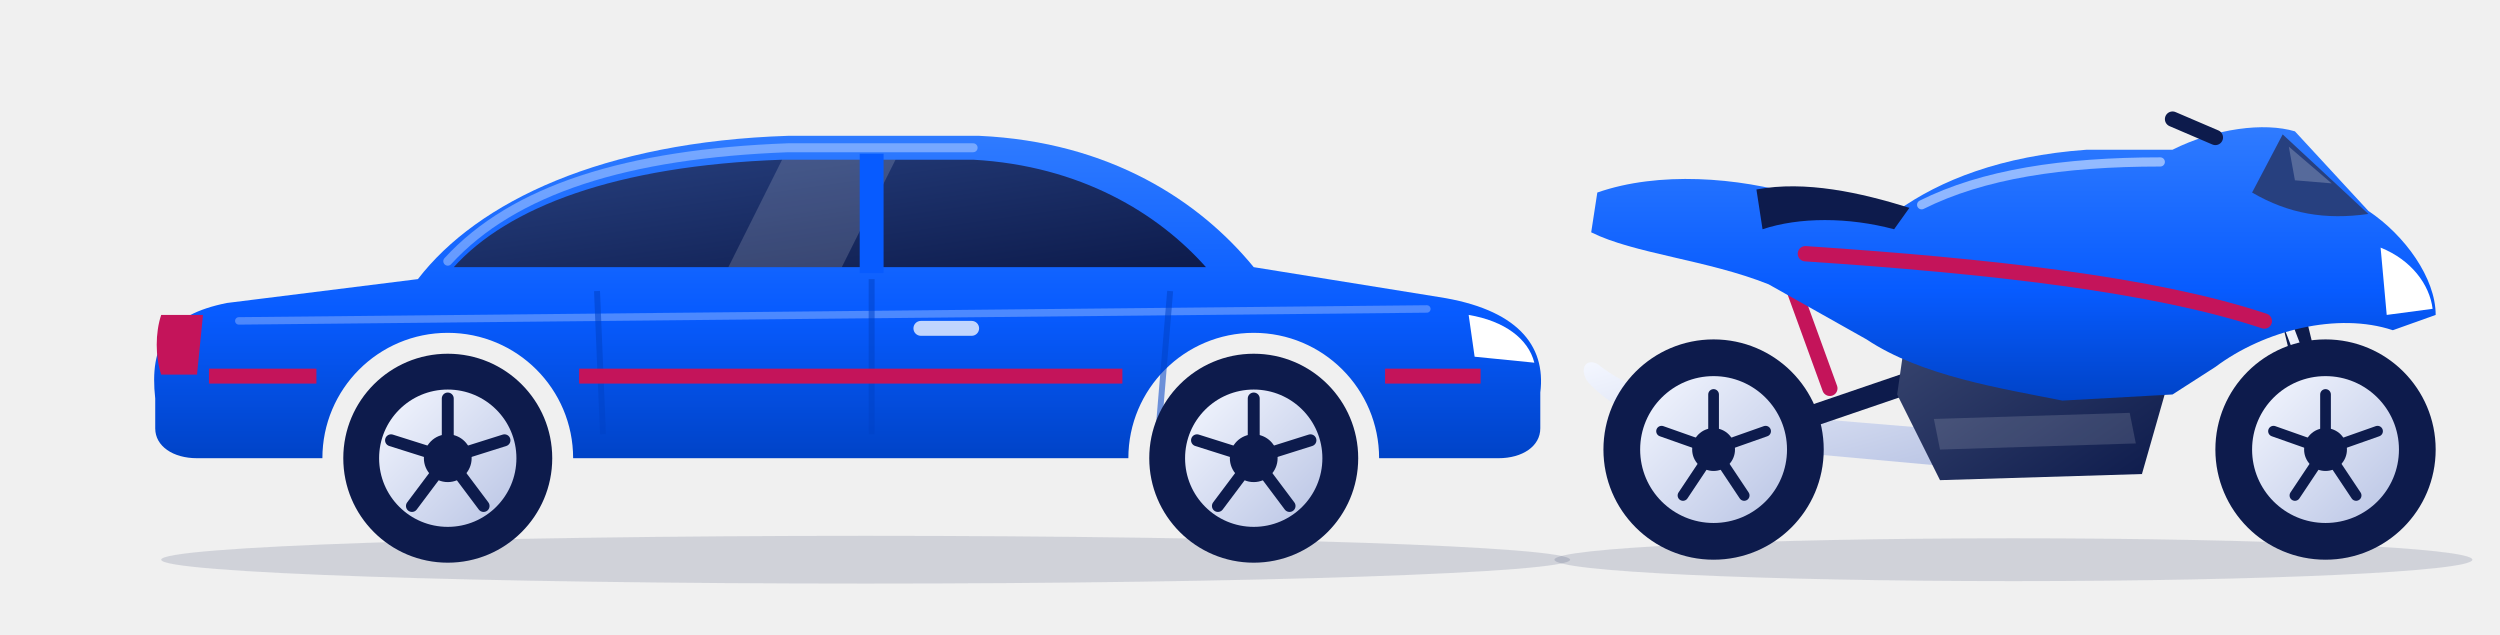
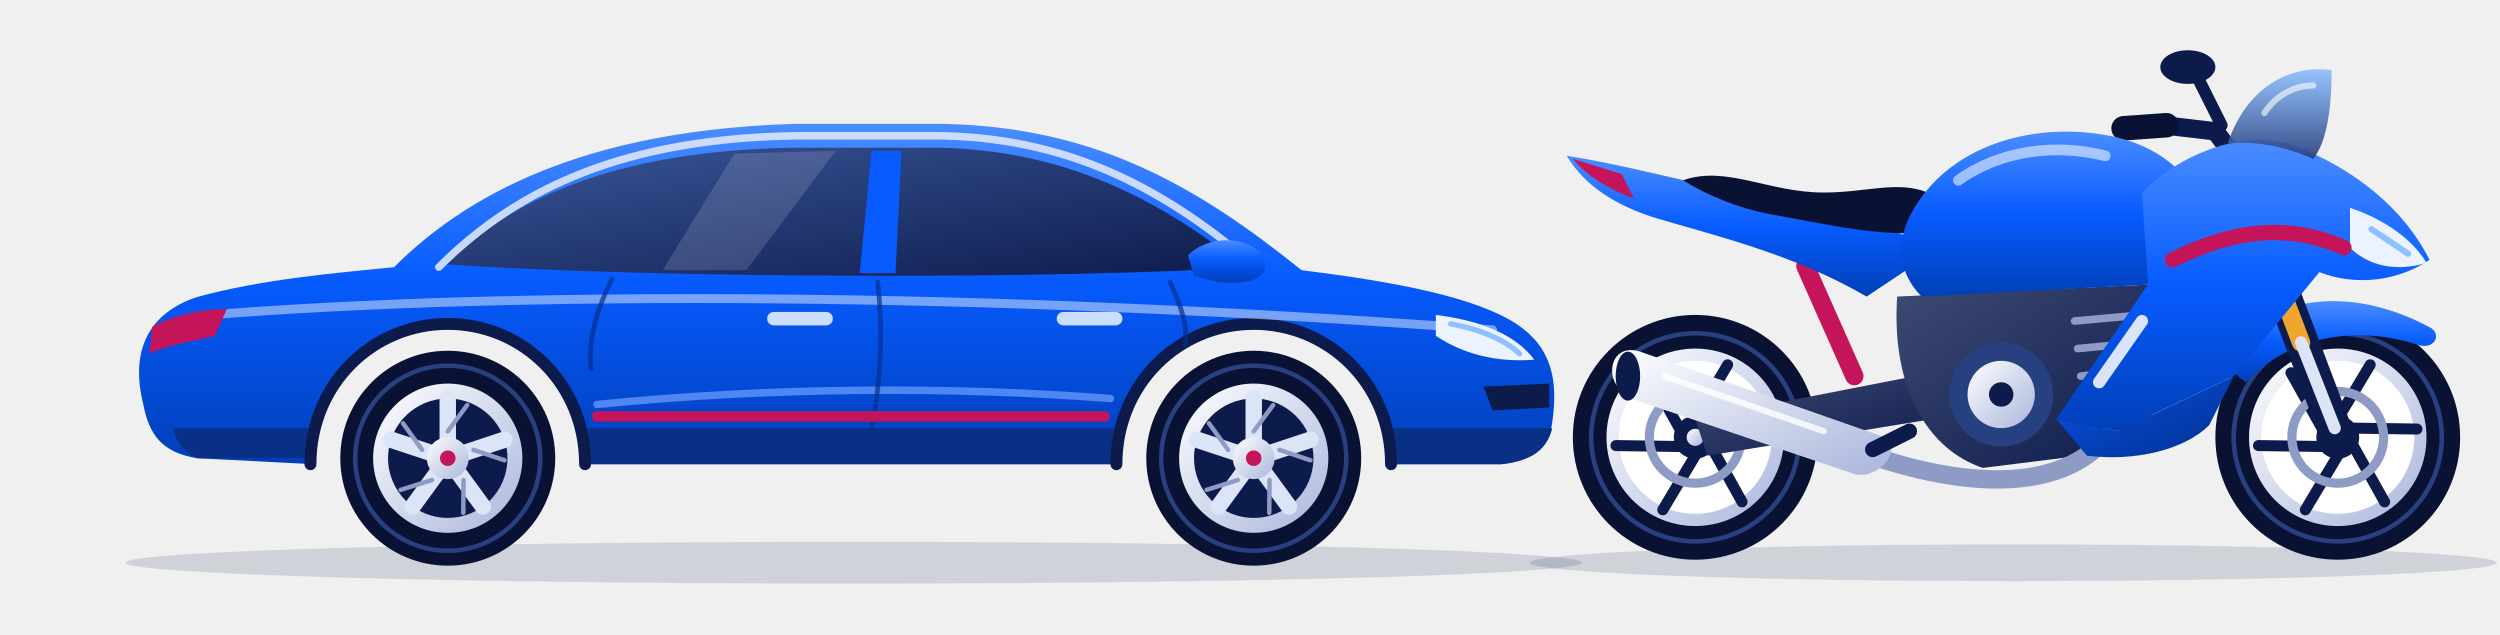
<svg xmlns="http://www.w3.org/2000/svg" viewBox="0 0 670 170" width="670" height="170">
  <defs>
    <linearGradient id="body" x1="0" y1="0" x2="0" y2="1">
-       <stop offset="0" stop-color="#2F7BFF" />
-       <stop offset="0.55" stop-color="#075BFF" />
-       <stop offset="1" stop-color="#0043C7" />
+       <stop offset="0" stop-color="#4A8DFF" />
+       <stop offset="0.45" stop-color="#075BFF" />
+       <stop offset="1" stop-color="#003FB8" />
    </linearGradient>
    <linearGradient id="glass" x1="0" y1="0" x2="1" y2="1">
-       <stop offset="0" stop-color="#27407F" />
+       <stop offset="0" stop-color="#3A5699" />
      <stop offset="1" stop-color="#0D1B4C" />
    </linearGradient>
    <linearGradient id="rim" x1="0" y1="0" x2="1" y2="1">
-       <stop offset="0" stop-color="#F4F7FF" />
-       <stop offset="1" stop-color="#B9C4E4" />
+       <stop offset="0" stop-color="#FFFFFF" />
+       <stop offset="1" stop-color="#A9B6DC" />
    </linearGradient>
  </defs>
  <defs>
    <linearGradient id="fair" x1="0" y1="0" x2="0" y2="1">
-       <stop offset="0" stop-color="#2F7BFF" />
-       <stop offset="0.6" stop-color="#075BFF" />
-       <stop offset="1" stop-color="#0043C7" />
+       <stop offset="0" stop-color="#4A8DFF" />
+       <stop offset="0.5" stop-color="#075BFF" />
+       <stop offset="1" stop-color="#003FB8" />
    </linearGradient>
    <linearGradient id="deep" x1="0" y1="0" x2="1" y2="1">
      <stop offset="0" stop-color="#0A52E6" />
-       <stop offset="1" stop-color="#0035A0" />
+       <stop offset="1" stop-color="#00308F" />
+     </linearGradient>
+     <linearGradient id="screen" x1="0" y1="0" x2="0" y2="1">
+       <stop offset="0" stop-color="#8FC0FF" />
+       <stop offset="1" stop-color="#27407F" />
    </linearGradient>
    <linearGradient id="metal" x1="0" y1="0" x2="1" y2="1">
-       <stop offset="0" stop-color="#F4F7FF" />
-       <stop offset="1" stop-color="#B9C4E4" />
+       <stop offset="0" stop-color="#FFFFFF" />
+       <stop offset="1" stop-color="#A9B6DC" />
    </linearGradient>
    <linearGradient id="engine" x1="0" y1="0" x2="1" y2="1">
      <stop offset="0" stop-color="#3D4A73" />
      <stop offset="1" stop-color="#0D1B4C" />
    </linearGradient>
  </defs>
  <g transform="translate(0.0 -35.6) scale(0.8)">
-     <ellipse cx="290" cy="232" rx="236" ry="8" fill="#0D1B4C" fill-opacity="0.14" />
-     <path fill="url(#body)" d="M52 178 C50 160 56 150 76 146 L140 138 C160 112 202 92 264 90 L328 90 C372 92 402 112 420 134 L482 144 C508 148 518 160 516 176 L516 188 C516 194 510 198 502 198 L462 198 A42 42 0 0 0 378 198 L192 198 A42 42 0 0 0 108 198 L66 198 C58 198 52 194 52 188 Z" />
-     <path fill="none" stroke="#FFFFFF" stroke-opacity="0.35" stroke-width="3" stroke-linecap="round" d="M150 132 C172 108 210 96 264 94 L326 94" />
-     <path fill="none" stroke="#FFFFFF" stroke-opacity="0.28" stroke-width="2.5" stroke-linecap="round" d="M80 152 L478 148" />
-     <path fill="url(#glass)" d="M152 134 C170 114 206 100 262 98 L326 98 C362 100 388 116 404 134 Z" />
-     <path fill="#FFFFFF" fill-opacity="0.16" d="M262 98 L300 98 L282 134 L244 134 Z" />
-     <path fill="#075BFF" d="M288 96 L296 96 L296 136 L288 136 Z" />
-     <path fill="none" stroke="#0043C7" stroke-opacity="0.55" stroke-width="2" d="M292 138 L292 190 M200 142 L202 190 M392 142 L388 190" />
-     <rect x="306" y="152" width="22" height="5" rx="2.5" fill="#FFFFFF" fill-opacity="0.75" />
-     <path fill="#C4145A" d="M70 168 L106 168 L106 173 L70 173 Z M194 168 L376 168 L376 173 L194 173 Z M464 168 L496 168 L496 173 L464 173 Z" />
-     <path fill="#FFFFFF" d="M492 150 C504 152 512 158 514 166 L494 164 Z" />
-     <path fill="#C4145A" d="M54 150 C52 156 52 164 54 170 L66 170 L68 150 Z" />
-     <g>
-       <circle cx="150" cy="198" r="35" fill="#0D1B4C" />
-       <circle cx="150" cy="198" r="23" fill="url(#rim)" />
-       <circle cx="150" cy="198" r="8" fill="#0D1B4C" />
-       <path stroke="#0D1B4C" stroke-width="4" stroke-linecap="round" d="M150 198 L150 178 M150 198 L169 192 M150 198 L162 214 M150 198 L138 214 M150 198 L131 192" />
-     </g>
-     <g>
-       <circle cx="420" cy="198" r="35" fill="#0D1B4C" />
-       <circle cx="420" cy="198" r="23" fill="url(#rim)" />
-       <circle cx="420" cy="198" r="8" fill="#0D1B4C" />
-       <path stroke="#0D1B4C" stroke-width="4" stroke-linecap="round" d="M420 198 L420 178 M420 198 L439 192 M420 198 L432 214 M420 198 L408 214 M420 198 L401 192" />
-     </g>
+     <ellipse cx="286" cy="233" rx="244" ry="7" fill="#0D1B4C" fill-opacity="0.14" />
+     <path fill="url(#body)" d="M48 180 C44 164 48 150 66 144 C88 138 112 136 132 134 C160 106 202 88 266 86 L316 86 C366 87 400 106 436 135 C468 139 494 144 508 153 C520 161 522 172 520 186 C519 194 513 199 503 200 L465 200 C465 174 445 154 420 154 C395 154 375 174 375 200 L195 200 C195 174 175 154 150 154 C125 154 105 174 105 200 L66 198 C54 196 50 190 48 180 Z" />
+     <path fill="#0A2F86" d="M195 188 L375 188 L375 200 L195 200 Z" />
+     <path fill="#0A2F86" d="M58 188 L105 188 L105 198 L66 198 C62 196 59 193 58 188 Z" />
+     <path fill="#0A2F86" d="M465 188 L520 188 C518 196 512 199 503 200 L465 200 Z" />
+     <path fill="none" stroke="#0D1B4C" stroke-width="4" stroke-linecap="round" d="M104 200 C104 173 125 153 150 153 C175 153 196 173 196 200" />
+     <path fill="none" stroke="#0D1B4C" stroke-width="4" stroke-linecap="round" d="M374 200 C374 173 395 153 420 153 C445 153 466 173 466 200" />
+     <path fill="url(#glass)" d="M149 133 C174 109 210 95 265 94 L315 94 C357 95 388 111 417 134 C360 138 220 138 149 133 Z" />
+     <path fill="#FFFFFF" fill-opacity="0.14" d="M246 96 L280 95 L250 135 L222 135 Z" />
+     <path fill="#075BFF" d="M292 95 L302 95 L300 136 L288 136 Z" />
+     <path fill="none" stroke="#DCE4F8" stroke-width="2.5" stroke-linecap="round" stroke-opacity="0.9" d="M147 134 C174 107 210 91 266 90 L316 90 C360 91 392 109 422 135" />
+     <path fill="url(#body)" d="M398 130 C406 122 422 124 424 133 C424 138 418 140 408 139 L400 137 Z" />
+     <path fill="none" stroke="#FFFFFF" stroke-width="3" stroke-linecap="round" stroke-opacity="0.45" d="M70 150 C170 142 330 142 500 155" />
+     <path fill="none" stroke="#6FA2FF" stroke-width="2.5" stroke-linecap="round" stroke-opacity="0.7" d="M200 180 C260 174 320 174 372 178" />
+     <path fill="none" stroke="#00308F" stroke-width="1.6" stroke-linecap="round" stroke-opacity="0.7" d="M294 139 C296 156 295 172 292 188 M205 138 C199 150 197 160 198 168 M392 139 C396 148 398 154 397 160" />
+     <rect x="257" y="149" width="22" height="4.5" rx="2.2" fill="#FFFFFF" fill-opacity="0.8" />
+     <rect x="354" y="149" width="22" height="4.5" rx="2.2" fill="#FFFFFF" fill-opacity="0.8" />
+     <path fill="none" stroke="#C4145A" stroke-width="3.5" stroke-linecap="round" d="M200 184 L370 184" />
+     <path fill="#EAF3FF" d="M481 150 C497 152 508 157 514 165 C501 166 490 163 481 157 Z" />
+     <path fill="none" stroke="#8FC0FF" stroke-width="1.8" stroke-linecap="round" d="M486 153 C497 155 505 159 509 163" />
+     <path fill="#C4145A" d="M51 154 C58 150 68 148 76 148 L72 157 C64 159 56 160 50 163 Z" />
+     <path fill="#0D1B4C" d="M497 174 L519 173 L519 181 L500 182 Z" />
+     <circle cx="150" cy="198" r="36" fill="#0A1233" />
+     <circle cx="150" cy="198" r="31" fill="none" stroke="#27407F" stroke-width="1.5" />
+     <circle cx="150" cy="198" r="25" fill="url(#rim)" />
+     <circle cx="150" cy="198" r="20" fill="#0D1B4C" />
+     <path fill="none" stroke="#DCE4F8" stroke-width="5.5" stroke-linecap="round" d="M150.0 193.0 L150.0 178.0 M154.8 196.5 L169.0 191.8 M152.9 202.0 L161.8 214.2 M147.1 202.0 L138.2 214.2 M145.2 196.5 L131.0 191.8" />
+     <path fill="none" stroke="#8E9BC4" stroke-width="1.5" stroke-linecap="round" d="M150.0 189.0 L156.5 180.2 M158.6 195.2 L169.0 198.7 M155.3 205.3 L155.2 216.3 M144.7 205.3 L134.2 208.6 M141.4 195.2 L135.0 186.3" />
+     <circle cx="150" cy="198" r="7" fill="url(#rim)" />
+     <circle cx="150" cy="198" r="2.6" fill="#C4145A" />
+     <circle cx="420" cy="198" r="36" fill="#0A1233" />
+     <circle cx="420" cy="198" r="31" fill="none" stroke="#27407F" stroke-width="1.5" />
+     <circle cx="420" cy="198" r="25" fill="url(#rim)" />
+     <circle cx="420" cy="198" r="20" fill="#0D1B4C" />
+     <path fill="none" stroke="#DCE4F8" stroke-width="5.5" stroke-linecap="round" d="M420.0 193.0 L420.0 178.0 M424.8 196.5 L439.0 191.8 M422.9 202.0 L431.8 214.2 M417.1 202.0 L408.2 214.2 M415.2 196.5 L401.0 191.8" />
+     <path fill="none" stroke="#8E9BC4" stroke-width="1.5" stroke-linecap="round" d="M420.0 189.0 L426.5 180.2 M428.6 195.2 L439.0 198.7 M425.3 205.3 L425.2 216.3 M414.7 205.3 L404.2 208.6 M411.4 195.2 L405.0 186.3" />
+     <circle cx="420" cy="198" r="7" fill="url(#rim)" />
+     <circle cx="420" cy="198" r="2.6" fill="#C4145A" />
  </g>
  <g transform="translate(392.0 -40.24) scale(0.82)">
-     <ellipse cx="180" cy="232" rx="150" ry="7" fill="#0D1B4C" fill-opacity="0.14" />
-     <path fill="url(#metal)" d="M164 190 L92 184 C70 182 54 176 44 168 C40 166 38 170 41 174 C52 186 74 194 98 196 L164 202 Z" />
-     <path fill="none" stroke="#0D1B4C" stroke-width="7" stroke-linecap="round" d="M82 196 L164 168" />
-     <path fill="none" stroke="#0D1B4C" stroke-width="8" stroke-linecap="round" d="M266 130 L282 196" />
-     <path fill="none" stroke="url(#metal)" stroke-width="3" stroke-linecap="round" d="M270 156 L283 190" />
-     <path fill="url(#engine)" d="M146 150 L222 146 L230 176 L222 204 L156 206 L142 178 Z" />
-     <path fill="#FFFFFF" fill-opacity="0.14" d="M154 186 L218 184 L220 194 L156 196 Z" />
-     <path fill="none" stroke="#C4145A" stroke-width="5" stroke-linecap="round" d="M104 132 L120 176" />
-     <path fill="url(#fair)" d="M44 112 C64 105 90 107 110 113 L142 118 C156 108 176 100 204 98 L232 98 C246 91 262 89 272 92 L296 118 C308 126 318 140 318 152 L304 157 C286 151 262 157 246 169 L232 178 L196 180 C176 176 150 172 132 160 L100 142 C80 134 56 132 42 125 Z" />
-     <path fill="#0D1B4C" d="M96 111 C112 108 130 112 146 117 L141 124 C126 120 110 120 98 124 Z" />
-     <path fill="#27407F" d="M268 93 L296 119 C282 121 270 119 258 112 Z" />
-     <path fill="#FFFFFF" fill-opacity="0.22" d="M270 97 L284 109 L272 108 Z" />
-     <path fill="#FFFFFF" d="M300 130 C310 134 316 142 317 150 L302 152 Z" />
-     <path fill="none" stroke="#FFFFFF" stroke-opacity="0.5" stroke-width="3" stroke-linecap="round" d="M150 116 C170 106 196 102 228 102" />
-     <path fill="none" stroke="#C4145A" stroke-width="5" stroke-linecap="round" d="M112 132 C172 136 226 142 262 154" />
-     <path fill="none" stroke="#0D1B4C" stroke-width="5" stroke-linecap="round" d="M246 94 L232 88" />
-     <g>
-       <circle cx="82" cy="196" r="36" fill="#0D1B4C" />
-       <circle cx="82" cy="196" r="24" fill="url(#metal)" />
-       <circle cx="82" cy="196" r="7" fill="#0D1B4C" />
-       <path stroke="#0D1B4C" stroke-width="3.5" stroke-linecap="round" d="M82 196 L82 178 M82 196 L99 190 M82 196 L92 211 M82 196 L72 211 M82 196 L65 190" />
-     </g>
-     <g>
-       <circle cx="282" cy="196" r="36" fill="#0D1B4C" />
-       <circle cx="282" cy="196" r="24" fill="url(#metal)" />
-       <circle cx="282" cy="196" r="7" fill="#0D1B4C" />
-       <path stroke="#0D1B4C" stroke-width="3.5" stroke-linecap="round" d="M282 196 L282 178 M282 196 L299 190 M282 196 L292 211 M282 196 L272 211 M282 196 L265 190" />
-     </g>
+     <ellipse cx="180" cy="233" rx="158" ry="6" fill="#0D1B4C" fill-opacity="0.14" />
+     <circle cx="76" cy="192" r="40" fill="#0A1233" />
+     <circle cx="76" cy="192" r="34" fill="none" stroke="#27407F" stroke-width="1.5" />
+     <circle cx="76" cy="192" r="29" fill="url(#metal)" />
+     <circle cx="76" cy="192" r="25" fill="#FFFFFF" />
+     <path fill="none" stroke="#0D1B4C" stroke-width="3.6" stroke-linecap="round" d="M76.0 186.0 L86.6 168.3 M81.2 189.0 L101.9 189.3 M81.2 195.0 L91.3 213.1 M76.0 198.0 L65.4 215.7 M70.8 195.0 L50.1 194.7 M70.8 189.0 L60.7 170.9" />
+     <circle cx="76" cy="192" r="15" fill="none" stroke="#8E9BC4" stroke-width="3" />
+     <circle cx="76" cy="192" r="7" fill="#0D1B4C" />
+     <circle cx="76" cy="192" r="2.8" fill="url(#metal)" />
+     <circle cx="286" cy="192" r="40" fill="#0A1233" />
+     <circle cx="286" cy="192" r="34" fill="none" stroke="#27407F" stroke-width="1.5" />
+     <circle cx="286" cy="192" r="29" fill="url(#metal)" />
+     <circle cx="286" cy="192" r="25" fill="#FFFFFF" />
+     <path fill="none" stroke="#0D1B4C" stroke-width="3.6" stroke-linecap="round" d="M286.0 186.0 L296.6 168.3 M291.2 189.0 L311.9 189.3 M291.2 195.0 L301.3 213.1 M286.0 198.0 L275.4 215.7 M280.8 195.0 L260.1 194.7 M280.8 189.0 L270.7 170.9" />
+     <circle cx="286" cy="192" r="15" fill="none" stroke="#8E9BC4" stroke-width="3" />
+     <circle cx="286" cy="192" r="7" fill="#0D1B4C" />
+     <circle cx="286" cy="192" r="2.8" fill="url(#metal)" />
+     <path fill="url(#fair)" d="M248 168 C258 148 286 140 316 156 C320 158 318 163 313 162 C292 155 270 159 256 174 Z" />
+     <path fill="url(#engine)" d="M76 186 L158 170 L166 184 L80 198 Z" />
+     <path fill="none" stroke="#0D1B4C" stroke-width="11" stroke-linecap="round" d="M258 118 L286 192" />
+     <path fill="none" stroke="#F0A52D" stroke-width="6" stroke-linecap="round" d="M263 132 L274 161" />
+     <path fill="none" stroke="#DCE4F8" stroke-width="4" stroke-linecap="round" d="M274 161 L285 189" />
+     <path fill="none" stroke="#0D1B4C" stroke-width="6" stroke-linecap="round" d="M258 108 L246 92 L229 90" />
+     <path fill="none" stroke="#0A1233" stroke-width="8" stroke-linecap="round" d="M230 90 L216 91" />
+     <path fill="url(#engine)" d="M142 146 L226 142 C234 156 232 178 218 196 L170 202 C152 196 140 176 142 146 Z" />
+     <circle cx="176" cy="178" r="17" fill="#27407F" />
+     <circle cx="176" cy="178" r="11" fill="url(#metal)" />
+     <circle cx="176" cy="178" r="4" fill="#0D1B4C" />
+     <path fill="none" stroke="#8E9BC4" stroke-width="2.5" stroke-linecap="round" d="M200 154 L222 152 M201 163 L222 161 M202 172 L219 170" />
+     <path fill="none" stroke="#8E9BC4" stroke-width="6" stroke-linecap="round" d="M212 190 C196 212 160 208 128 196" />
+     <path fill="url(#metal)" d="M138 192 L58 164 C52 162 48 166 49 172 C50 176 53 178 57 180 L128 204 C136 206 144 196 138 192 Z" />
+     <path fill="none" stroke="#FFFFFF" stroke-width="2" stroke-linecap="round" stroke-opacity="0.8" d="M66 172 L118 190" />
+     <ellipse cx="54" cy="172" rx="4" ry="8" fill="#0D1B4C" />
+     <path fill="none" stroke="#C4145A" stroke-width="6" stroke-linecap="round" d="M112 136 L128 172" />
+     <path fill="none" stroke="#0D1B4C" stroke-width="5" stroke-linecap="round" d="M146 190 L134 196" />
+     <path fill="url(#fair)" d="M34 100 C60 104 92 114 122 118 L156 130 L132 146 C108 132 82 126 62 120 C50 116 40 110 34 100 Z" />
+     <path fill="#C4145A" d="M36 101 L52 106 L56 114 C48 111 41 107 36 101 Z" />
+     <path fill="#0A1233" d="M72 108 C86 103 100 112 118 112 C132 112 142 108 152 112 L160 124 C140 128 118 122 100 119 C90 117 80 113 72 108 Z" />
+     <path fill="url(#fair)" d="M146 120 C158 96 188 88 214 94 C230 98 240 108 244 122 L226 142 L150 146 C142 138 142 128 146 120 Z" />
+     <path fill="none" stroke="#FFFFFF" stroke-width="3.5" stroke-linecap="round" stroke-opacity="0.55" d="M162 108 C176 98 194 96 210 100" />
+     <path fill="url(#fair)" d="M222 112 C236 98 256 92 270 96 C292 104 308 118 316 134 C304 142 290 142 280 138 L252 172 L214 190 L194 186 L224 142 Z" />
+     <path fill="url(#deep)" d="M214 190 L252 172 L244 188 C236 196 220 200 204 198 L194 186 Z" />
+     <path fill="url(#screen)" fill-opacity="0.92" d="M250 96 C256 78 270 70 284 72 C284 86 282 96 278 101 C269 97 259 95 250 96 Z" />
+     <path fill="none" stroke="#FFFFFF" stroke-width="2" stroke-linecap="round" stroke-opacity="0.6" d="M262 86 C266 80 272 77 278 77" />
+     <path fill="#EAF3FF" d="M290 117 C302 121 311 128 315 135 C305 138 296 136 290 130 Z" />
+     <path fill="none" stroke="#8FC0FF" stroke-width="2" stroke-linecap="round" d="M297 124 L309 132" />
+     <path fill="none" stroke="#C4145A" stroke-width="5" stroke-linecap="round" d="M232 134 C252 124 270 122 288 130" />
+     <path fill="none" stroke="#FFFFFF" stroke-width="4" stroke-linecap="round" stroke-opacity="0.85" d="M222 154 L208 174" />
+     <path fill="none" stroke="#0D1B4C" stroke-width="4" stroke-linecap="round" d="M248 90 L240 74" />
+     <ellipse cx="237" cy="71" rx="9" ry="5.5" fill="#0D1B4C" />
  </g>
</svg>
